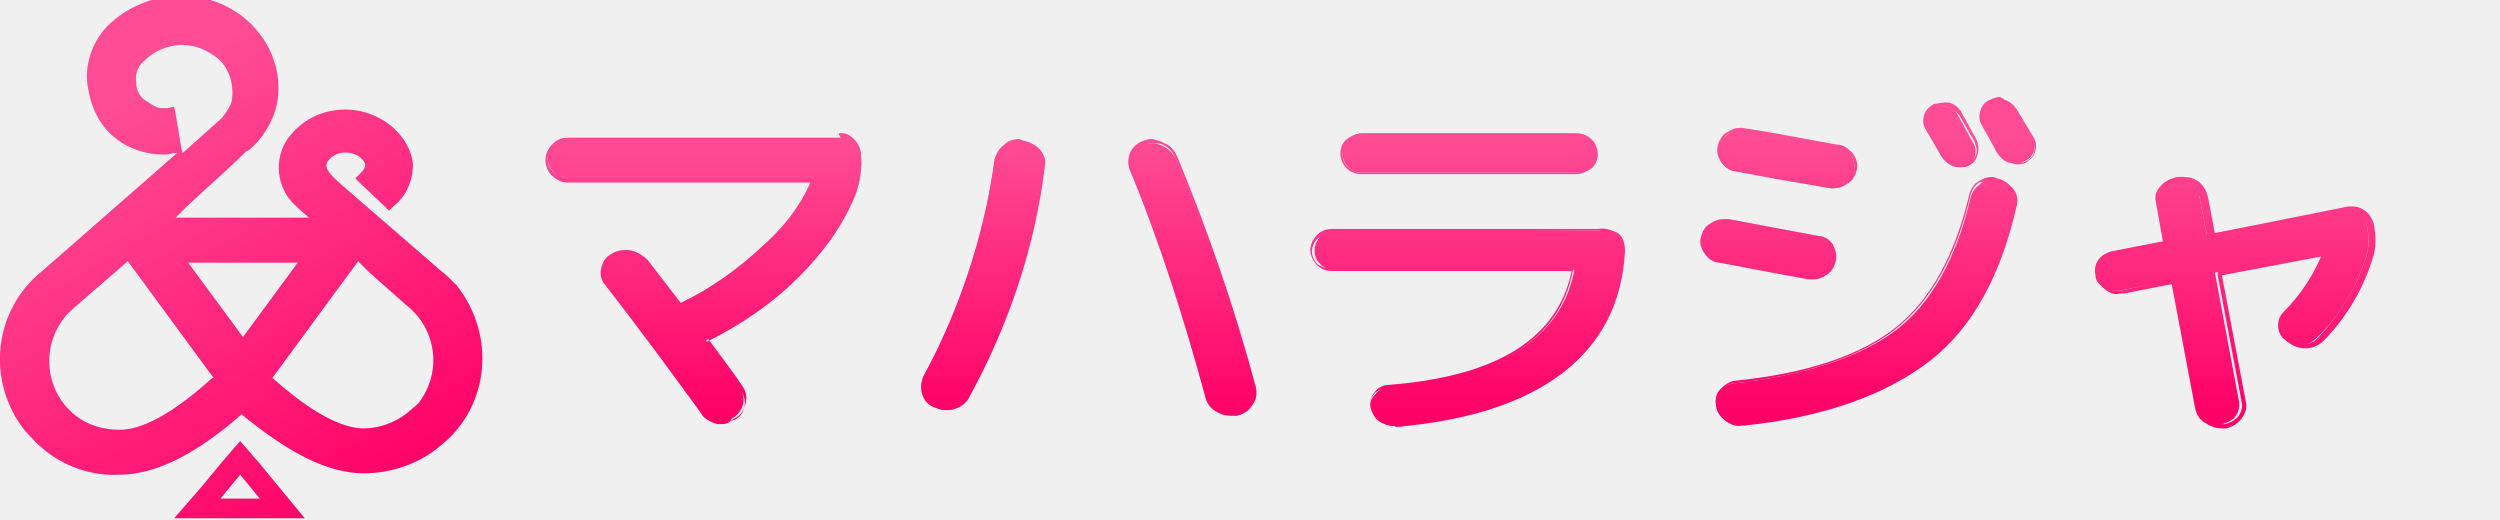
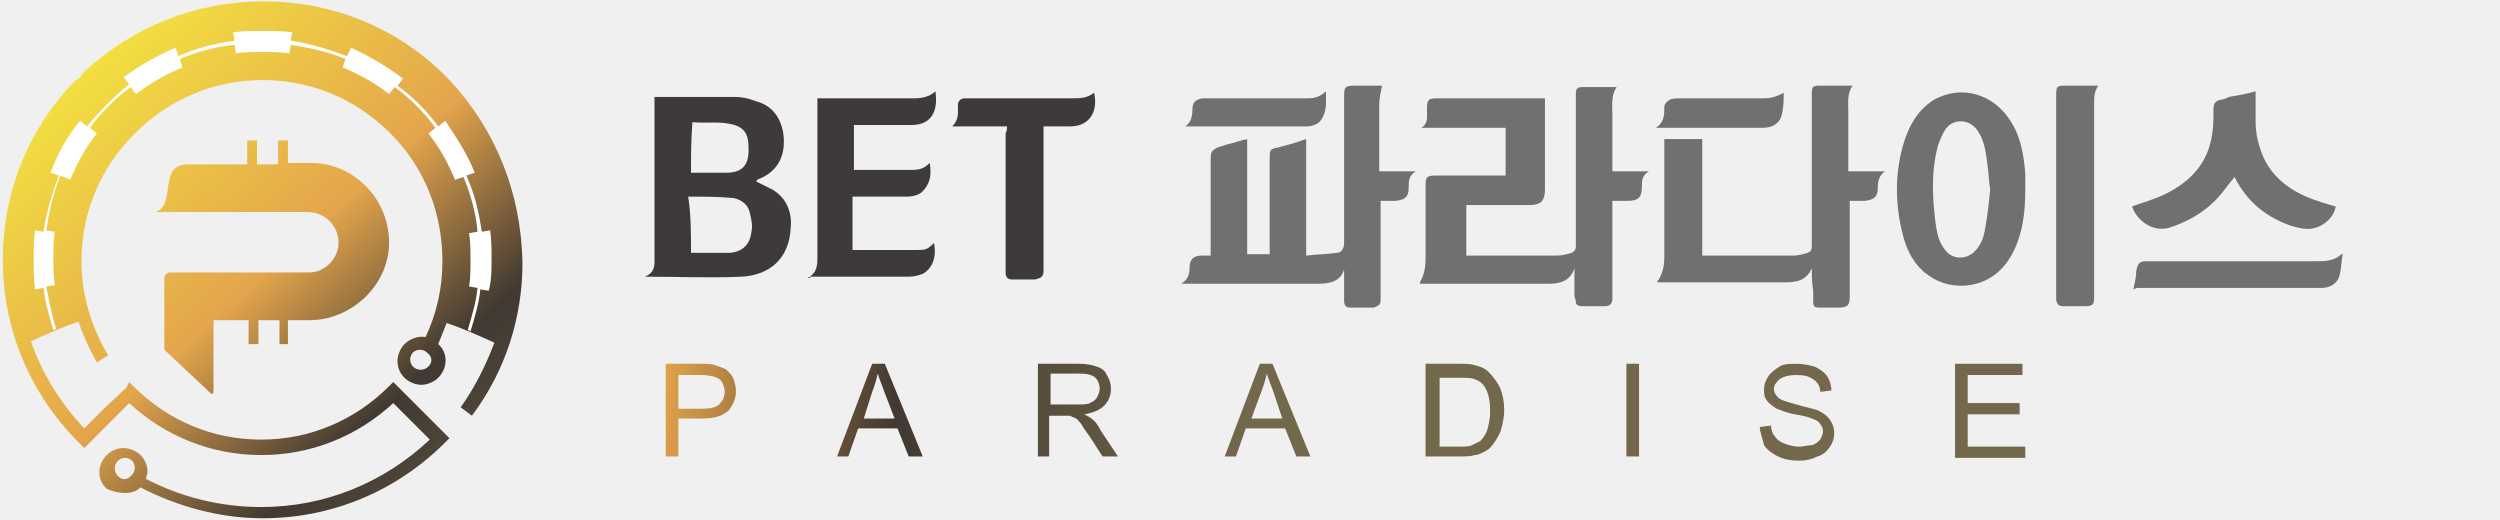
<svg xmlns="http://www.w3.org/2000/svg" version="1.1" id="圖層_1" x="0px" y="0px" viewBox="0 0 178 37" style="enable-background:new 0 0 178 37;" xml:space="preserve">
  <style type="text/css">
	.st0{fill:url(#SVGID_1_);}
- 	.st1{fill:url(#SVGID_2_);}
- 	.st2{fill:url(#SVGID_3_);}
- 	.st3{fill:url(#SVGID_4_);}
- 	.st4{fill:url(#SVGID_5_);}
- 	.st5{fill:url(#SVGID_6_);}
- 	.st6{fill:url(#SVGID_7_);}
- 	.st7{fill:url(#SVGID_8_);}
- 	.st8{fill:url(#SVGID_9_);}
- 	.st9{fill:url(#SVGID_10_);}
- 	.st10{fill:url(#SVGID_11_);}
- 	.st11{fill:url(#SVGID_12_);}
+ 	.st1{fill:url(#SVGID_00000134216684813147402460000007386876224306884797_);}
+ 	.st2{fill:#FFFFFF;}
+ 	.st3{fill:#717071;}
+ 	.st4{fill:#3E3A39;}
+ 	.st5{fill:url(#SVGID_00000047023268148155764100000008459635685145898164_);}
+ 	.st6{fill:url(#SVGID_00000172437574727476099360000000537760447810101909_);}
+ 	.st7{fill:url(#SVGID_00000154392803117429583470000011970891074762473641_);}
+ 	.st8{fill:url(#SVGID_00000181069399163740478250000018096484809241829772_);}
+ 	.st9{fill:url(#SVGID_00000017495565032458357140000013553069630254127037_);}
+ 	.st10{fill:url(#SVGID_00000174576481506591145290000016688766825746180244_);}
+ 	.st11{fill:url(#SVGID_00000168838192965087775710000003340737122245047996_);}
+ 	.st12{fill:url(#SVGID_00000124146597536441194070000002233148278752398729_);}
</style>
-   <g id="圖層_2_1_">
-     <linearGradient id="SVGID_1_" gradientUnits="userSpaceOnUse" x1="50.156" y1="9.897" x2="50.156" y2="29.67">
-       <stop offset="0" style="stop-color:#FF4C94" />
-       <stop offset="1" style="stop-color:#FF0066" />
+   <g>
+     <linearGradient id="SVGID_1_" gradientUnits="userSpaceOnUse" x1="-2.006" y1="-3.811" x2="40.47" y2="42.855">
+       <stop offset="0" style="stop-color:#D4B863" />
+       <stop offset="0.157" style="stop-color:#F4E540" />
+       <stop offset="0.495" style="stop-color:#E4A54C" />
+       <stop offset="0.699" style="stop-color:#413932" />
+       <stop offset="1" style="stop-color:#73684B" />
    </linearGradient>
-     <path class="st0" d="M51.4,30.2c-0.1,0-0.2,0-0.3,0c-0.4-0.1-0.8-0.3-1-0.7c-2.4-3.3-4.7-6.4-6.8-9.1C43,20,42.9,19.6,43,19.2   c0.1-0.4,0.3-0.8,0.7-1c0.3-0.2,0.6-0.3,1-0.3H45c0.4,0.1,0.8,0.3,1.1,0.6l2.4,3.1c0,0,0.1,0,0.1,0c0,0,0,0,0.1,0   c2.1-1,4.1-2.4,5.8-4c1.5-1.4,2.7-3.1,3.5-5H40.4c-0.4,0-0.8-0.1-1-0.4c-0.3-0.3-0.4-0.6-0.4-1c0-0.4,0.2-0.7,0.4-1   c0.3-0.3,0.7-0.4,1-0.4h19.5c0.4,0,0.7,0.2,1,0.4c0.3,0.3,0.4,0.6,0.4,1c0.1,0.9-0.1,1.8-0.4,2.6c-0.9,2.2-2.3,4.1-4,5.8   c-1.9,1.9-4.2,3.4-6.6,4.6v0.1c1.2,1.7,2,2.8,2.4,3.3c0.2,0.4,0.3,0.8,0.2,1.2c-0.1,0.4-0.4,0.8-0.8,1C52,30.1,51.7,30.2,51.4,30.2   z" />
-     <linearGradient id="SVGID_2_" gradientUnits="userSpaceOnUse" x1="50.152" y1="9.897" x2="50.152" y2="29.67">
-       <stop offset="0" style="stop-color:#FF4C94" />
-       <stop offset="1" style="stop-color:#FF0066" />
+     <path class="st0" d="M32.1,5.8L32.1,5.8l-0.3-0.3c0,0,0,0,0,0l-0.3-0.3l0,0c-3.4-3.3-7.9-5.1-12.7-5.1C13.9,0.1,9.5,1.9,6,5.1l0,0   L5.7,5.5L5.3,5.8l0,0c-3.3,3.4-5.1,7.9-5.1,12.7c0,4.9,1.9,9.5,5.4,13L6,31.9l0.3-0.3l0,0l2.9-2.9c2.6,2.4,5.9,3.7,9.4,3.7   c3.5,0,6.8-1.3,9.4-3.7l2.6,2.6c-3.3,3.1-7.5,4.8-12,4.8c-2.9,0-5.7-0.7-8.2-2c0-0.2,0.1-0.3,0.1-0.5c0-0.5-0.2-0.9-0.5-1.2   c-0.3-0.3-0.8-0.5-1.2-0.5c-0.5,0-0.9,0.2-1.2,0.5c0,0,0,0,0,0c-0.7,0.7-0.7,1.8,0,2.4C8,35,8.5,35.1,8.9,35.1   c0.4,0,0.8-0.1,1.1-0.4c2.7,1.4,5.7,2.2,8.7,2.2c4.9,0,9.5-1.9,13-5.4l0.3-0.3l-4-4l-0.3,0.3c-2.4,2.4-5.6,3.8-9.1,3.8   c-3.4,0-6.6-1.3-9.1-3.8l-0.3-0.3L9,27.6l0,0L7.5,29L6,30.5c-1.7-1.8-3-3.9-3.8-6.2c1.1-0.5,2.2-1,3.4-1.4c0.3,1,0.8,2,1.3,2.9   l0.8-0.5c-1.2-2-1.9-4.3-1.9-6.7c0-3.4,1.3-6.6,3.8-9.1c2.4-2.4,5.6-3.8,9.1-3.8c3.4,0,6.6,1.3,9.1,3.8l0,0   c2.4,2.4,3.7,5.6,3.7,9.1c0,1.9-0.4,3.7-1.2,5.4c-0.5-0.1-1.1,0.1-1.5,0.5c0,0,0,0,0,0c-0.3,0.3-0.5,0.8-0.5,1.2   c0,0.5,0.2,0.9,0.5,1.2c0.3,0.3,0.8,0.5,1.2,0.5c0.4,0,0.9-0.2,1.2-0.5c0.7-0.7,0.7-1.8,0-2.4c0,0,0,0,0,0c0.2-0.5,0.4-1,0.6-1.5   c1.2,0.4,2.3,0.9,3.4,1.4c-0.6,1.6-1.4,3.2-2.4,4.6l0.8,0.6c2.4-3.2,3.6-7,3.6-10.9C37.1,13.7,35.3,9.3,32.1,5.8z M8.4,33.9   c-0.3-0.3-0.3-0.8,0-1.1v0c0.1-0.1,0.3-0.2,0.5-0.2c0.2,0,0.4,0.1,0.5,0.2c0.1,0.1,0.2,0.3,0.2,0.5c0,0.2-0.1,0.4-0.2,0.5   C9.1,34.2,8.7,34.2,8.4,33.9z M30.5,26.1c-0.3,0.3-0.8,0.3-1.1,0c-0.1-0.1-0.2-0.3-0.2-0.5c0-0.2,0.1-0.4,0.2-0.5h0   c0.1-0.1,0.3-0.2,0.5-0.2c0.2,0,0.4,0.1,0.5,0.2C30.8,25.4,30.8,25.8,30.5,26.1z" />
+     <linearGradient id="SVGID_00000091015845491421067970000015104490444456204182_" gradientUnits="userSpaceOnUse" x1="-1.937" y1="-3.874" x2="40.539" y2="42.792">
+       <stop offset="0" style="stop-color:#D4B863" />
+       <stop offset="0.157" style="stop-color:#F4E540" />
+       <stop offset="0.495" style="stop-color:#E4A54C" />
+       <stop offset="0.699" style="stop-color:#413932" />
+       <stop offset="1" style="stop-color:#73684B" />
    </linearGradient>
-     <path class="st1" d="M59.9,10.1c0.4,0,0.7,0.1,1,0.4c0.3,0.2,0.4,0.6,0.4,0.9c0,0.8-0.1,1.7-0.4,2.5c-0.9,2.2-2.3,4.1-4,5.8   c-1.9,1.9-4.1,3.4-6.5,4.6c-0.1,0-0.1,0.1-0.1,0.2c0,0,0,0.1,0.1,0.1c1.2,1.7,2,2.8,2.4,3.3c0.2,0.3,0.3,0.7,0.2,1.1   c-0.1,0.4-0.3,0.7-0.7,0.9C52,30,51.7,30,51.4,30h-0.3c-0.4-0.1-0.8-0.3-1-0.6c-2.4-3.3-4.6-6.4-6.8-9.2c-0.2-0.3-0.3-0.6-0.2-1   c0.1-0.4,0.3-0.7,0.6-0.9c0.3-0.2,0.6-0.3,0.9-0.3c0.1,0,0.2,0,0.3,0c0.4,0.1,0.8,0.3,1,0.6l2.4,3.1c0,0.1,0.1,0.1,0.2,0.1   c0.1,0,0.1,0,0.2,0c2.1-1,4.1-2.4,5.8-4c1.5-1.4,2.8-3.1,3.6-5c0-0.1,0-0.2-0.1-0.2H40.4c-0.4,0-0.7-0.1-1-0.4   c-0.3-0.2-0.4-0.6-0.4-0.9c0-0.3,0.2-0.7,0.4-0.9c0.3-0.3,0.6-0.4,1-0.4h19.5 M59.9,9.9H40.4c-0.4,0-0.8,0.2-1.1,0.4   c-0.6,0.6-0.6,1.5-0.1,2.1c0,0,0.1,0.1,0.1,0.1c0.3,0.3,0.7,0.5,1.1,0.5h17.3c-0.8,1.8-2,3.3-3.5,4.6c-1.7,1.6-3.7,3-5.8,4l0,0   l-2.4-3.1c-0.3-0.4-0.7-0.6-1.2-0.7h-0.3c-0.4,0-0.7,0.1-1,0.3c-0.4,0.2-0.6,0.6-0.7,1c-0.1,0.4,0,0.9,0.3,1.2   c2.1,2.7,4.4,5.8,6.8,9.1c0.2,0.4,0.6,0.6,1,0.7c0.1,0,0.2,0,0.4,0c0.4,0,0.7-0.1,1-0.3c0.4-0.2,0.7-0.6,0.8-1.1   c0.1-0.5,0-0.9-0.3-1.3c-0.4-0.6-1.2-1.7-2.4-3.3c2.4-1.2,4.6-2.7,6.5-4.6c1.7-1.7,3.1-3.7,4-5.9c0.3-0.8,0.5-1.7,0.4-2.6   c0-0.4-0.2-0.8-0.5-1.1c-0.3-0.3-0.7-0.5-1.1-0.4L59.9,9.9z" />
-     <linearGradient id="SVGID_3_" gradientUnits="userSpaceOnUse" x1="77.519" y1="9.897" x2="77.519" y2="29.67">
-       <stop offset="0" style="stop-color:#FF4C94" />
-       <stop offset="1" style="stop-color:#FF0066" />
+     <path style="fill:url(#SVGID_00000091015845491421067970000015104490444456204182_);" d="M20.5,24.5v-1.7H22c3.1,0,5.8-2.6,5.7-5.7   c-0.1-3-2.5-5.5-5.6-5.5h-1.6V10h-0.7v1.7h-1.5V10h-0.7v1.7c0,0-3.4,0-4.2,0c-2.2,0-0.8,2.8-2.3,3.4l10.8,0c1.2,0,2.1,0.9,2.2,2   c0.1,1.2-0.9,2.3-2.1,2.3h-9.9c-0.2,0-0.4,0.2-0.4,0.4v5.1L15,28c0.1,0.1,0.2,0,0.2-0.1v-5.1h2.5v1.7h0.7v-1.7h1.5v1.7H20.5z" />
+   </g>
+   <path class="st2" d="M35,18.5c0-0.7,0-1.4-0.1-2.1l-0.6,0.1c-0.2-1.4-0.5-2.7-1.1-4l0.6-0.2c-0.5-1.3-1.3-2.5-2.1-3.7L31.2,9  c-0.8-1.1-1.8-2.1-2.9-2.9l0.4-0.5C27.5,4.7,26.3,4,25,3.4L24.7,4c-1.3-0.5-2.6-0.9-4-1.1l0.1-0.6c-0.7-0.1-1.4-0.1-2.1-0.1  c-0.7,0-1.4,0-2.1,0.1l0.1,0.6c-1.4,0.2-2.7,0.5-4,1.1l-0.2-0.6C11.1,4,9.9,4.7,8.8,5.5L9.2,6C8.1,6.9,7.1,7.9,6.2,9L5.7,8.6  c-0.9,1.1-1.6,2.3-2.1,3.7l0.6,0.2c-0.5,1.3-0.9,2.6-1.1,4l-0.6-0.1c-0.1,0.7-0.1,1.4-0.1,2.1c0,0.7,0,1.4,0.1,2.1l0.6-0.1  c0.1,1,0.4,2,0.7,3c0.1,0,0.1-0.1,0.2-0.1c-0.3-0.9-0.5-1.9-0.7-3l0.6-0.1c-0.1-0.6-0.1-1.3-0.1-1.9s0-1.3,0.1-1.9l-0.6-0.1  c0.2-1.4,0.5-2.7,1-3.9L5,12.8c0.5-1.2,1.1-2.3,1.9-3.3L6.4,9.1C7.2,8,8.2,7,9.3,6.2l0.4,0.5c1-0.8,2.1-1.4,3.3-1.9l-0.2-0.6  c1.2-0.5,2.6-0.9,3.9-1l0.1,0.6c0.6-0.1,1.3-0.1,1.9-0.1c0.7,0,1.3,0,1.9,0.1l0.1-0.6c1.4,0.2,2.7,0.5,3.9,1l-0.2,0.6  c1.2,0.5,2.3,1.1,3.3,1.9l0.4-0.5C29.2,7,30.2,8,31,9.1l-0.5,0.4c0.8,1,1.4,2.1,1.9,3.3l0.6-0.2c0.5,1.2,0.9,2.6,1,3.9l-0.6,0.1  c0.1,0.6,0.1,1.3,0.1,1.9s0,1.3-0.1,1.9l0.6,0.1c-0.1,1-0.4,2-0.7,3c0.1,0,0.2,0.1,0.2,0.1c0.3-1,0.6-2,0.7-3l0.6,0.1  C35,19.9,35,19.2,35,18.5z" />
+   <g>
+     <path class="st3" d="M110,7c0,0.1,0,0.3,0,0.4c0,2,0,4.1,0,6.1c0,0.8-0.3,1.1-1.1,1.1c-1.5,0-3,0-4.5,0c0,1.2,0,2.4,0,3.6   c0.1,0,0.2,0,0.3,0c2,0,4.1,0,6.1,0c0.4,0,0.8-0.1,1.1-0.2c0.2-0.1,0.3-0.2,0.3-0.5c0-3.5,0-7,0-10.5c0-0.1,0-0.3,0-0.4   c0-0.3,0.2-0.4,0.4-0.4c0.8,0,1.6,0,2.5,0c-0.4,0.6-0.3,1.3-0.3,1.9c0,1.2,0,2.5,0,3.7c0,0.1,0,0.2,0,0.4c0.9,0,1.7,0,2.6,0   c-0.5,0.3-0.5,0.7-0.5,1.1c0,0.7-0.2,1-1,1c-0.3,0-0.7,0-1.1,0c0,0.2,0,0.3,0,0.4c0,2,0,4.1,0,6.1c0,0.2,0,0.3,0,0.5   c0,0.3-0.2,0.5-0.5,0.5c-0.6,0-1.1,0-1.7,0c-0.2,0-0.4-0.1-0.4-0.3c0-0.2-0.1-0.3-0.1-0.5c0-0.6,0-1.3,0-1.9   c-0.3,0.9-1,1.1-1.8,1.1c-2.9,0-5.9,0-8.8,0c-0.1,0-0.3,0-0.4,0c0-0.1,0-0.1,0-0.1c0.3-0.5,0.4-1.1,0.4-1.7c0-1.7,0-3.4,0-5.2   c0-0.6,0.1-0.7,0.7-0.7c1.6,0,3.3,0,5,0c0-1.1,0-2.2,0-3.4c-2,0-4,0-6,0c0.5-0.3,0.4-0.8,0.4-1.3c0-0.7,0.1-0.8,0.7-0.8   C105,7,107.5,7,110,7z" />
+     <path class="st3" d="M98.4,6.1c-0.1,0.5-0.2,0.9-0.2,1.4c0,1.4,0,2.8,0,4.3c0,0.1,0,0.2,0,0.4c0.8,0,1.7,0,2.6,0   c-0.5,0.3-0.5,0.7-0.5,1.1c0,0.7-0.2,0.9-0.9,1c-0.4,0-0.7,0-1.1,0c0,0.2,0,0.3,0,0.4c0,2.1,0,4.1,0,6.2c0,0.2,0,0.3,0,0.5   c0,0.3-0.2,0.4-0.5,0.5c-0.6,0-1.2,0-1.7,0c-0.3,0-0.4-0.2-0.4-0.5c0-0.4,0-0.7,0-1.1c0-0.3,0-0.7,0-1.1c-0.3,0.9-1.1,1-1.9,1   c-3.1,0-6.2,0-9.2,0c-0.1,0-0.2,0-0.5,0c0.5-0.3,0.6-0.7,0.6-1.2c0-0.5,0.3-0.8,0.8-0.8c0.2,0,0.4,0,0.7,0c0-0.2,0-0.3,0-0.4   c0-2.2,0-4.3,0-6.5c0-0.5,0.1-0.6,0.5-0.8c0.2-0.1,0.4-0.1,0.6-0.2c0.5-0.1,1-0.3,1.5-0.4c0,2.7,0,5.4,0,8.2c0.5,0,1,0,1.6,0   c0-0.1,0-0.3,0-0.4c0-2.1,0-4.3,0-6.4c0-0.6,0-0.7,0.6-0.8c0.4-0.1,0.7-0.2,1.1-0.3c0.3-0.1,0.6-0.2,0.9-0.3c0,2.7,0,5.5,0,8.3   c0.8-0.1,1.5-0.1,2.2-0.2c0.3,0,0.5-0.3,0.5-0.7c0-3.5,0-7,0-10.5c0-0.6,0.1-0.7,0.7-0.7C97,6.1,97.7,6.1,98.4,6.1z" />
+     <path class="st3" d="M129,19.1c-0.4,0.9-1.1,1-1.9,1c-2.9,0-5.8,0-8.7,0c-0.1,0-0.3,0-0.4,0c0-0.1,0.1-0.2,0.1-0.2   c0.3-0.5,0.4-1,0.4-1.6c0-2.7,0-5.3,0-8c0-0.1,0-0.3,0-0.4c0.9,0,1.8,0,2.7,0c0,2.8,0,5.5,0,8.3c0.1,0,0.2,0,0.3,0   c2.1,0,4.1,0,6.2,0c0.3,0,0.7-0.1,1-0.2c0.3-0.1,0.3-0.3,0.3-0.6c0-3.5,0-7,0-10.4c0-0.1,0-0.3,0-0.4c0-0.4,0.1-0.5,0.5-0.5   c0.8,0,1.6,0,2.4,0c-0.4,0.6-0.3,1.2-0.3,1.8c0,1.4,0,2.8,0,4.3c0.8,0,1.6,0,2.6,0c-0.4,0.3-0.5,0.7-0.5,1.1c0,0.7-0.2,0.9-0.9,1   c-0.4,0-0.7,0-1.1,0c0,0.2,0,0.3,0,0.4c0,2,0,4,0,6.1c0,0.1,0,0.2,0,0.3c0,0.6-0.1,0.8-0.8,0.8c-0.5,0-0.9,0-1.4,0   c-0.3,0-0.4-0.1-0.4-0.4c0-0.3,0-0.5,0-0.8C129,20.1,129,19.6,129,19.1z" />
+     <path class="st4" d="M53.8,12.9c0.4,0.2,0.8,0.4,1.2,0.6c1,0.6,1.4,1.6,1.3,2.7c-0.1,2.3-1.6,3.4-3.5,3.5c-2.3,0.1-4.6,0-6.9,0   c0.8-0.3,0.7-0.9,0.7-1.5c0-3.6,0-7.2,0-10.8c0-0.1,0-0.3,0-0.5c0.1,0,0.2,0,0.3,0c1.8,0,3.6,0,5.4,0c0.5,0,1,0.1,1.5,0.3   c1.6,0.4,2.1,1.9,2,3.2c-0.1,1.2-0.8,2-1.9,2.4C53.9,12.9,53.9,12.9,53.8,12.9C53.8,12.9,53.8,12.9,53.8,12.9z M49.2,18   c0.1,0,0.3,0,0.4,0c0.8,0,1.6,0,2.4,0c0.9-0.1,1.4-0.6,1.5-1.5c0.1-0.4,0-0.9-0.1-1.3c-0.1-0.6-0.6-1-1.2-1.1   c-1-0.1-2.1-0.1-3.2-0.1C49.2,15.3,49.2,16.6,49.2,18z M49.2,12.3c0.1,0,0.1,0,0.2,0c0.8,0,1.5,0,2.3,0c1.1,0,1.6-0.5,1.6-1.6   c0-0.9-0.1-1.5-1-1.8c-1-0.3-2-0.1-3-0.2C49.2,10,49.2,11.1,49.2,12.3z" />
+     <path class="st3" d="M144.2,13.5c0,1.7-0.2,3.3-1,4.7c-1.4,2.5-4.3,2.6-5.9,1.4c-1-0.7-1.5-1.7-1.8-2.8c-0.6-2.3-0.6-4.6,0.1-6.8   c0.4-1.2,1-2.2,2.1-2.9c2-1.1,4.3-0.4,5.5,1.6c0.7,1.1,0.9,2.4,1,3.7C144.2,12.7,144.2,13.1,144.2,13.5z M141.7,13.5   C141.7,13.5,141.7,13.5,141.7,13.5c-0.1-0.6-0.1-1.2-0.2-1.8c-0.1-0.8-0.2-1.7-0.7-2.4c-0.6-0.9-1.9-0.9-2.4,0.1   c-0.2,0.4-0.4,0.8-0.5,1.3c-0.4,1.7-0.3,3.4-0.1,5.1c0.1,0.7,0.2,1.4,0.7,2c0.5,0.7,1.5,0.7,2.1,0.1c0.4-0.4,0.6-0.9,0.7-1.4   C141.5,15.5,141.6,14.5,141.7,13.5z" />
+     <path class="st4" d="M57.5,19.8c0.7-0.4,0.7-0.9,0.7-1.6c0-3.6,0-7.2,0-10.8c0-0.1,0-0.3,0-0.4c0.2,0,0.3,0,0.4,0   c2.2,0,4.3,0,6.5,0c0.5,0,1.1-0.1,1.5-0.5c0.2,1.3-0.2,2.4-1.7,2.4c-1.2,0-2.5,0-3.7,0c-0.1,0-0.3,0-0.4,0c0,1.1,0,2.1,0,3.2   c0.1,0,0.2,0,0.3,0c1.2,0,2.5,0,3.7,0c0.7,0,1-0.1,1.4-0.5c0.1,0.7,0.1,1.3-0.4,1.9c-0.3,0.4-0.8,0.5-1.3,0.5c-1.1,0-2.3,0-3.4,0   c-0.1,0-0.3,0-0.4,0c0,1.3,0,2.5,0,3.8c0.2,0,0.4,0,0.5,0c1.3,0,2.6,0,3.9,0c0.8,0,0.9,0,1.4-0.5c0.2,1-0.1,1.8-0.8,2.2   c-0.3,0.1-0.6,0.2-1,0.2c-2.4,0-4.8,0-7.1,0C57.8,19.8,57.7,19.8,57.5,19.8z" />
+     <path class="st3" d="M160.6,6.5c0,0.7,0,1.5,0,2.2c0,0.6,0.1,1.2,0.3,1.8c0.5,1.7,1.7,2.8,3.3,3.5c0.7,0.3,1.4,0.5,2.1,0.7   c-0.1,0.8-1,1.6-2,1.6c-0.4,0-0.7-0.1-1.1-0.2c-1.8-0.6-3.2-1.7-4.1-3.5c0,0,0-0.1,0,0c-0.5,0.6-0.9,1.2-1.4,1.7   c-0.9,0.9-2,1.5-3.2,1.9c-1.3,0.4-2.4-0.6-2.7-1.5c0.8-0.3,1.6-0.5,2.4-0.9c1.8-0.9,3-2.2,3.3-4.2c0.1-0.6,0.1-1.2,0.1-1.8   c0-0.4,0.1-0.6,0.5-0.7c0.2,0,0.4-0.1,0.6-0.2C159.3,6.8,159.9,6.7,160.6,6.5z" />
+     <path class="st4" d="M71.7,9c-1.3,0-2.5,0-3.9,0c0.5-0.5,0.4-1,0.4-1.5c0-0.3,0.2-0.5,0.5-0.5c0.2,0,0.4,0,0.6,0c2.3,0,4.7,0,7,0   c0.6,0,1.1,0,1.6-0.4c0.3,1.3-0.3,2.4-1.7,2.4c-0.6,0-1.2,0-1.9,0c0,0.2,0,0.3,0,0.4c0,3.2,0,6.3,0,9.5c0,0.1,0,0.3,0,0.4   c0,0.4-0.2,0.5-0.6,0.6c-0.5,0-1,0-1.6,0c-0.3,0-0.5-0.1-0.5-0.5c0-0.2,0-0.3,0-0.5c0-3.1,0-6.3,0-9.4C71.7,9.3,71.7,9.1,71.7,9z" />
+     <path class="st3" d="M149.4,6.1c-0.3,0.4-0.3,0.9-0.3,1.3c0,4.5,0,8.9,0,13.4c0,0.2,0,0.3,0,0.5c0,0.4-0.2,0.5-0.6,0.5   c-0.5,0-1.1,0-1.6,0c-0.3,0-0.4-0.1-0.5-0.4c0-0.2,0-0.4,0-0.6c0-4.6,0-9.3,0-13.9c0-0.8,0-0.8,0.8-0.8   C148,6.1,148.7,6.1,149.4,6.1z" />
+     <path class="st3" d="M151.9,20.6c0.1-0.5,0.2-0.9,0.2-1.3c0.1-0.5,0.2-0.7,0.7-0.7c0.2,0,0.4,0,0.6,0c3.8,0,7.7,0,11.5,0   c0.6,0,1.3,0,1.8-0.5c0,0,0.1,0,0.1,0c-0.1,0.5-0.1,1-0.2,1.4c-0.1,0.6-0.6,1-1.3,1c-0.2,0-0.3,0-0.5,0c-4.2,0-8.5,0-12.7,0   C152,20.6,151.9,20.6,151.9,20.6z" />
+     <path class="st3" d="M84.4,9c0.4-0.3,0.5-0.7,0.5-1.2c0-0.5,0.2-0.7,0.7-0.8c0.2,0,0.3,0,0.5,0c2.3,0,4.7,0,7,0   c0.5,0,0.9-0.1,1.3-0.5c0,0.6,0.1,1.2-0.2,1.8C94,8.8,93.5,9,93,9c-2.4,0-4.7,0-7.1,0C85.4,9,84.9,9,84.4,9z" />
+     <path class="st3" d="M127,6.6c0,0.5,0,0.9-0.1,1.4c-0.1,0.7-0.6,1.1-1.4,1.1c-1,0-2,0-3,0c-1.5,0-3.1,0-4.6,0   c0.6-0.4,0.6-0.9,0.6-1.5c0-0.2,0.2-0.4,0.4-0.5c0.2-0.1,0.5-0.1,0.8-0.1c2,0,3.9,0,5.9,0C126,7,126.5,6.9,127,6.6z" />
+   </g>
+   <g>
+     <linearGradient id="SVGID_00000050630744024760249940000002949995860895798936_" gradientUnits="userSpaceOnUse" x1="5.439" y1="24.536" x2="88.487" y2="33.488">
+       <stop offset="0" style="stop-color:#D4B863" />
+       <stop offset="0.157" style="stop-color:#F4E540" />
+       <stop offset="0.495" style="stop-color:#E4A54C" />
+       <stop offset="0.699" style="stop-color:#413932" />
+       <stop offset="1" style="stop-color:#73684B" />
    </linearGradient>
-     <path class="st2" d="M87.6,29.5c-0.3,0-0.6-0.1-0.9-0.2c-0.4-0.2-0.7-0.6-0.8-1c-1.4-5.5-3.2-10.9-5.4-16.2   c-0.1-0.4-0.1-0.8,0.1-1.1c0.2-0.4,0.5-0.6,0.9-0.7c0.2-0.1,0.4-0.1,0.6-0.1c0.2,0,0.5,0.1,0.7,0.2c0.4,0.2,0.7,0.5,0.9,0.9   c2.3,5.3,4.1,10.8,5.6,16.4c0.1,0.4,0.1,0.8-0.2,1.2c-0.2,0.4-0.6,0.6-1.1,0.7C87.9,29.5,87.8,29.5,87.6,29.5z M67.3,29.2   c-0.3,0-0.5-0.1-0.8-0.2c-0.8-0.3-1.1-1.3-0.8-2c0,0,0-0.1,0-0.1c2.6-4.8,4.3-10,5.1-15.3c0.1-0.4,0.3-0.8,0.6-1.1   c0.3-0.2,0.7-0.4,1.1-0.4h0.2c0.4,0,0.8,0.2,1.1,0.5c0.3,0.3,0.4,0.7,0.4,1.1c-0.7,5.8-2.5,11.4-5.3,16.5c-0.2,0.4-0.6,0.7-1,0.8   C67.7,29.1,67.5,29.2,67.3,29.2z" />
-     <linearGradient id="SVGID_4_" gradientUnits="userSpaceOnUse" x1="77.515" y1="9.897" x2="77.515" y2="29.67">
-       <stop offset="0" style="stop-color:#FF4C94" />
-       <stop offset="1" style="stop-color:#FF0066" />
+     <path style="fill:url(#SVGID_00000050630744024760249940000002949995860895798936_);" d="M47.4,32.5v-6.6h2.5c0.4,0,0.8,0,1,0.1   c0.3,0.1,0.6,0.2,0.8,0.3c0.2,0.2,0.4,0.4,0.5,0.6c0.1,0.3,0.2,0.6,0.2,0.9c0,0.6-0.2,1-0.5,1.4c-0.4,0.4-1,0.6-1.9,0.6h-1.7v2.7   H47.4z M48.3,29.1H50c0.6,0,1-0.1,1.2-0.3c0.2-0.2,0.4-0.5,0.4-0.9c0-0.3-0.1-0.5-0.2-0.7s-0.3-0.3-0.6-0.4c-0.1,0-0.4-0.1-0.8-0.1   h-1.7V29.1z" />
+     <linearGradient id="SVGID_00000050630311259725612470000012004120089449818526_" gradientUnits="userSpaceOnUse" x1="5.582" y1="23.212" x2="88.629" y2="32.165">
+       <stop offset="0" style="stop-color:#D4B863" />
+       <stop offset="0.157" style="stop-color:#F4E540" />
+       <stop offset="0.495" style="stop-color:#E4A54C" />
+       <stop offset="0.699" style="stop-color:#413932" />
+       <stop offset="1" style="stop-color:#73684B" />
    </linearGradient>
-     <path class="st3" d="M82.1,10.2c0.2,0,0.5,0,0.7,0.1c0.4,0.2,0.6,0.4,0.8,0.8c2.3,5.3,4.1,10.8,5.6,16.4c0.1,0.4,0,0.8-0.2,1.1   c-0.2,0.3-0.6,0.6-1,0.7l0,0c-0.1,0-0.2,0-0.4,0c-0.3,0-0.6-0.1-0.8-0.2c-0.4-0.2-0.6-0.5-0.7-0.9c-1.4-5.5-3.2-10.9-5.4-16.2   c-0.1-0.3-0.1-0.7,0.1-1c0.2-0.3,0.5-0.6,0.8-0.7C81.8,10.2,82,10.2,82.1,10.2 M72.6,10.2h0.2c0.4,0,0.7,0.2,1,0.5   c0.3,0.3,0.4,0.6,0.3,1c-0.7,5.8-2.5,11.4-5.3,16.4c-0.2,0.4-0.5,0.6-0.9,0.8c-0.2,0.1-0.3,0.1-0.5,0.1c-0.2,0-0.5-0.1-0.7-0.2   c-0.4-0.2-0.6-0.5-0.8-0.8c-0.1-0.4-0.1-0.8,0.1-1.1c2.6-4.7,4.4-9.9,5.1-15.3c0-0.4,0.3-0.8,0.6-1C71.9,10.4,72.2,10.2,72.6,10.2    M82.1,9.9c-0.2,0-0.4,0-0.6,0.1c-0.4,0.1-0.8,0.4-1,0.8c-0.2,0.4-0.2,0.8-0.1,1.2c2.2,5.3,3.9,10.7,5.4,16.2   c0.1,0.5,0.4,0.9,0.8,1.1c0.3,0.2,0.6,0.3,1,0.3c0.1,0,0.3,0,0.4,0l0,0c0.5-0.1,0.9-0.4,1.2-0.8c0.3-0.4,0.3-0.9,0.2-1.3   c-1.5-5.6-3.4-11.1-5.6-16.4c-0.2-0.4-0.5-0.8-0.9-0.9C82.6,10,82.3,10,82.1,9.9L82.1,9.9z M72.6,9.9L72.6,9.9   c-0.4,0-0.8,0.1-1.1,0.4c-0.4,0.3-0.6,0.7-0.7,1.1c-0.7,5.4-2.4,10.6-5,15.3c-0.2,0.4-0.3,0.9-0.1,1.3c0.1,0.4,0.5,0.8,0.9,1   c0.3,0.1,0.5,0.2,0.8,0.2c0.2,0,0.4,0,0.6-0.1c0.4-0.1,0.8-0.4,1-0.8c2.8-5.1,4.7-10.7,5.4-16.5c0.1-0.4-0.1-0.9-0.4-1.2   c-0.3-0.3-0.7-0.5-1.2-0.6L72.6,9.9z" />
-     <linearGradient id="SVGID_5_" gradientUnits="userSpaceOnUse" x1="104.526" y1="9.897" x2="104.526" y2="29.67">
-       <stop offset="0" style="stop-color:#FF4C94" />
-       <stop offset="1" style="stop-color:#FF0066" />
+     <path style="fill:url(#SVGID_00000050630311259725612470000012004120089449818526_);" d="M59.6,32.5l2.5-6.6H63l2.7,6.6h-1l-0.8-2   h-2.8l-0.7,2H59.6z M61.5,29.8h2.2L63,28c-0.2-0.6-0.4-1-0.5-1.4c-0.1,0.4-0.2,0.8-0.4,1.3L61.5,29.8z" />
+     <linearGradient id="SVGID_00000041991697260781130120000014160188458851751558_" gradientUnits="userSpaceOnUse" x1="5.745" y1="21.695" x2="88.793" y2="30.647">
+       <stop offset="0" style="stop-color:#D4B863" />
+       <stop offset="0.157" style="stop-color:#F4E540" />
+       <stop offset="0.495" style="stop-color:#E4A54C" />
+       <stop offset="0.699" style="stop-color:#413932" />
+       <stop offset="1" style="stop-color:#73684B" />
    </linearGradient>
-     <path class="st4" d="M99.2,30.3c-0.4,0-0.7-0.1-1-0.3c-0.3-0.2-0.5-0.6-0.6-0.9c-0.1-0.4,0-0.7,0.3-1c0.2-0.3,0.6-0.5,1-0.5   c7.8-0.7,12.3-3.5,13.2-8.4c0,0-0.1,0-0.1,0H95c-0.4,0-0.7-0.1-1-0.4c-0.3-0.3-0.4-0.6-0.4-1c0-0.4,0.2-0.7,0.4-1   c0.3-0.3,0.6-0.4,1-0.4h18.8c0.5,0,0.9,0.2,1.2,0.5c0.3,0.3,0.5,0.7,0.5,1.2c-0.4,7.2-5.8,11.4-16.1,12.3L99.2,30.3z M97,12.3   c-0.4,0-0.7-0.1-1-0.4c-0.3-0.3-0.4-0.6-0.4-1c0-0.4,0.1-0.7,0.4-1c0.3-0.3,0.6-0.4,1-0.4h15.2c0.4,0,0.7,0.1,1,0.4   c0.3,0.3,0.4,0.6,0.4,1c0,0.4-0.2,0.7-0.4,1c-0.3,0.3-0.6,0.4-1,0.4H97z" />
-     <linearGradient id="SVGID_6_" gradientUnits="userSpaceOnUse" x1="104.477" y1="9.897" x2="104.477" y2="29.67">
-       <stop offset="0" style="stop-color:#FF4C94" />
-       <stop offset="1" style="stop-color:#FF0066" />
+     <path style="fill:url(#SVGID_00000041991697260781130120000014160188458851751558_);" d="M73.9,32.5v-6.6h2.9c0.6,0,1,0.1,1.3,0.2   c0.3,0.1,0.6,0.3,0.7,0.6c0.2,0.3,0.3,0.6,0.3,1c0,0.5-0.2,0.9-0.5,1.2c-0.3,0.3-0.8,0.5-1.4,0.6c0.2,0.1,0.4,0.2,0.5,0.3   c0.3,0.2,0.5,0.5,0.7,0.9l1.2,1.8h-1.1l-0.9-1.4c-0.3-0.4-0.5-0.7-0.6-0.9c-0.2-0.2-0.3-0.4-0.4-0.4c-0.1-0.1-0.3-0.1-0.4-0.2   c-0.1,0-0.3,0-0.5,0h-1v2.9H73.9z M74.8,28.8h1.9c0.4,0,0.7,0,0.9-0.1c0.2-0.1,0.4-0.2,0.5-0.4c0.1-0.2,0.2-0.4,0.2-0.6   c0-0.3-0.1-0.6-0.3-0.8c-0.2-0.2-0.6-0.3-1.1-0.3h-2.1V28.8z" />
+     <linearGradient id="SVGID_00000122693684103380236310000012317745336966104239_" gradientUnits="userSpaceOnUse" x1="5.899" y1="20.263" x2="88.947" y2="29.215">
+       <stop offset="0" style="stop-color:#D4B863" />
+       <stop offset="0.157" style="stop-color:#F4E540" />
+       <stop offset="0.495" style="stop-color:#E4A54C" />
+       <stop offset="0.699" style="stop-color:#413932" />
+       <stop offset="1" style="stop-color:#73684B" />
    </linearGradient>
-     <path class="st5" d="M112.2,9.7c0.4,0,0.7,0.1,0.9,0.4c0.2,0.2,0.4,0.5,0.4,0.9c0,0.3-0.1,0.7-0.4,0.9c-0.3,0.2-0.6,0.4-0.9,0.4H97   c-0.4,0-0.7-0.1-1-0.4c-0.3-0.2-0.4-0.6-0.4-0.9c0-0.3,0.1-0.6,0.4-0.9c0.3-0.3,0.6-0.4,1-0.4H112.2 M113.7,16.4   c0.4,0,0.8,0.2,1.1,0.5c0.3,0.3,0.5,0.7,0.4,1.1c-0.4,7.2-5.8,11.3-16,12.2h-0.1c-0.3,0-0.7-0.1-0.9-0.3c-0.3-0.2-0.5-0.5-0.6-0.9   c-0.1-0.3,0-0.7,0.2-0.9c0.2-0.3,0.5-0.4,0.9-0.4c7.9-0.7,12.4-3.5,13.3-8.5c0,0,0-0.1-0.1-0.1c0,0-0.1-0.1-0.2,0h-17   c-0.3,0-0.7-0.1-0.9-0.3c-0.5-0.5-0.5-1.2-0.1-1.7c0,0,0,0,0.1-0.1c0.2-0.2,0.6-0.4,0.9-0.4L113.7,16.4 M112.2,9.5H97   c-0.4,0-0.8,0.2-1.1,0.4c-0.6,0.5-0.6,1.4-0.1,2c0,0,0.1,0.1,0.1,0.1c0.3,0.3,0.7,0.4,1.1,0.4h15.2c0.4,0,0.8-0.2,1.1-0.4   c0.6-0.5,0.6-1.4,0.1-2c0,0-0.1-0.1-0.1-0.1C113,9.6,112.6,9.5,112.2,9.5L112.2,9.5z M113.8,16.3H94.9c-0.4,0-0.8,0.1-1.1,0.4   c-0.3,0.3-0.5,0.7-0.5,1.1c0,0.4,0.2,0.8,0.5,1.1c0.3,0.3,0.7,0.4,1.1,0.4h17c-1,4.8-5.3,7.5-13,8.1c-0.4,0-0.8,0.2-1,0.5   c-0.3,0.3-0.4,0.7-0.3,1.1c0.1,0.4,0.3,0.8,0.7,1c0.3,0.2,0.7,0.4,1.1,0.3h0.1c10.3-0.9,15.8-5.1,16.2-12.4c0-0.5-0.1-1-0.5-1.3   C114.8,16.4,114.3,16.2,113.8,16.3L113.8,16.3z" />
-     <linearGradient id="SVGID_7_" gradientUnits="userSpaceOnUse" x1="132.976" y1="9.897" x2="132.976" y2="29.67">
-       <stop offset="0" style="stop-color:#FF4C94" />
-       <stop offset="1" style="stop-color:#FF0066" />
+     <path style="fill:url(#SVGID_00000122693684103380236310000012317745336966104239_);" d="M87.2,32.5l2.5-6.6h0.9l2.7,6.6h-1l-0.8-2   h-2.8l-0.7,2H87.2z M89.1,29.8h2.2L90.7,28c-0.2-0.6-0.4-1-0.5-1.4c-0.1,0.4-0.2,0.8-0.4,1.3L89.1,29.8z" />
+     <linearGradient id="SVGID_00000105407626161127720700000007272544312643071928_" gradientUnits="userSpaceOnUse" x1="6.06" y1="18.777" x2="89.107" y2="27.729">
+       <stop offset="0" style="stop-color:#D4B863" />
+       <stop offset="0.157" style="stop-color:#F4E540" />
+       <stop offset="0.495" style="stop-color:#E4A54C" />
+       <stop offset="0.699" style="stop-color:#413932" />
+       <stop offset="1" style="stop-color:#73684B" />
    </linearGradient>
-     <path class="st6" d="M123.8,30.2c-0.4,0-0.7-0.1-1-0.3c-0.3-0.2-0.6-0.6-0.6-1c-0.1-0.4,0-0.8,0.3-1.1c0.2-0.3,0.6-0.5,1-0.5   c5.1-0.6,9-1.9,11.5-3.8s4.3-5.1,5.3-9.4c0.1-0.4,0.3-0.7,0.7-1c0.2-0.2,0.5-0.3,0.9-0.3c0.5,0,1,0.2,1.3,0.6   c0.2,0.3,0.3,0.7,0.2,1.1c-1.1,4.9-3.2,8.6-6.2,11.1s-7.4,4-13.1,4.6L123.8,30.2z M129.1,19.8h-0.3c-1.6-0.3-3.7-0.7-6.4-1.2   c-0.4-0.1-0.8-0.3-1-0.6c-0.2-0.3-0.3-0.7-0.2-1.1c0.1-0.4,0.3-0.7,0.7-0.9c0.2-0.2,0.5-0.3,0.8-0.3h0.3c2.7,0.5,4.8,0.8,6.4,1.2   c0.4,0.1,0.7,0.3,0.9,0.6c0.2,0.3,0.3,0.7,0.2,1.1c-0.1,0.4-0.3,0.7-0.6,0.9C129.6,19.7,129.3,19.8,129.1,19.8z M130.6,13.4   c-0.1,0-0.2,0-0.3,0c-2.4-0.4-4.7-0.8-6.7-1.2c-0.4-0.1-0.8-0.3-1-0.6c-0.2-0.3-0.3-0.7-0.2-1.1c0.1-0.4,0.3-0.7,0.6-0.9   c0.2-0.2,0.5-0.3,0.8-0.3c0.1,0,0.2,0,0.3,0c1.4,0.2,3.6,0.6,6.7,1.2c0.4,0.1,0.8,0.3,1,0.6c0.2,0.3,0.3,0.7,0.2,1.1   c-0.1,0.4-0.3,0.7-0.7,0.9C131.2,13.3,130.9,13.4,130.6,13.4z M139.6,11.9c-0.2,0-0.3,0-0.5-0.1c-0.3-0.1-0.6-0.3-0.8-0.6l-1.1-1.9   c-0.2-0.3-0.2-0.6-0.1-0.9c0.1-0.3,0.3-0.6,0.6-0.7c0.2-0.1,0.4-0.1,0.6-0.1c0.5,0,0.9,0.2,1.1,0.6l1.1,2c0.2,0.3,0.2,0.7,0.1,1   c-0.1,0.3-0.3,0.6-0.7,0.7C139.9,11.9,139.7,11.9,139.6,11.9z M143.6,11.6c-0.2,0-0.3,0-0.4-0.1c-0.3-0.1-0.6-0.3-0.8-0.6   c-0.2-0.4-0.6-1.1-1.1-2C141,8.6,141,8.3,141.1,8c0.1-0.3,0.3-0.6,0.6-0.7c0.2-0.1,0.4-0.1,0.6-0.1c0.1,0,0.3,0,0.4,0   c0.3,0.1,0.6,0.3,0.8,0.6l1.2,2c0.2,0.3,0.2,0.7,0.1,1c-0.1,0.3-0.4,0.6-0.7,0.7C144,11.6,143.8,11.6,143.6,11.6L143.6,11.6z" />
-     <linearGradient id="SVGID_8_" gradientUnits="userSpaceOnUse" x1="132.997" y1="9.897" x2="132.997" y2="29.67">
-       <stop offset="0" style="stop-color:#FF4C94" />
-       <stop offset="1" style="stop-color:#FF0066" />
+     <path style="fill:url(#SVGID_00000105407626161127720700000007272544312643071928_);" d="M101.5,32.5v-6.6h2.3c0.5,0,0.9,0,1.2,0.1   c0.4,0.1,0.7,0.2,1,0.5c0.3,0.3,0.6,0.7,0.8,1.1c0.2,0.5,0.3,1,0.3,1.6c0,0.5-0.1,0.9-0.2,1.3c-0.1,0.4-0.3,0.7-0.5,1   c-0.2,0.3-0.4,0.5-0.6,0.6c-0.2,0.1-0.5,0.3-0.8,0.3c-0.3,0.1-0.7,0.1-1.1,0.1H101.5z M102.4,31.8h1.4c0.4,0,0.8,0,1-0.1   c0.2-0.1,0.4-0.2,0.6-0.3c0.2-0.2,0.4-0.5,0.5-0.8c0.1-0.4,0.2-0.8,0.2-1.3c0-0.7-0.1-1.2-0.3-1.6c-0.2-0.4-0.5-0.6-0.8-0.7   c-0.2-0.1-0.6-0.1-1.1-0.1h-1.4V31.8z" />
+     <linearGradient id="SVGID_00000033348080317877605550000008540152630286656141_" gradientUnits="userSpaceOnUse" x1="6.213" y1="17.359" x2="89.26" y2="26.312">
+       <stop offset="0" style="stop-color:#D4B863" />
+       <stop offset="0.157" style="stop-color:#F4E540" />
+       <stop offset="0.495" style="stop-color:#E4A54C" />
+       <stop offset="0.699" style="stop-color:#413932" />
+       <stop offset="1" style="stop-color:#73684B" />
    </linearGradient>
-     <path class="st7" d="M142.4,7.3c0.1,0,0.2,0,0.4,0.1c0.3,0.1,0.6,0.3,0.7,0.6l1.2,2c0.2,0.3,0.2,0.6,0.1,0.9   c-0.1,0.3-0.3,0.5-0.6,0.6c-0.2,0.1-0.3,0.1-0.5,0.1c-0.1,0-0.3,0-0.4-0.1c-0.3-0.1-0.6-0.3-0.7-0.6c-0.2-0.4-0.6-1.1-1.1-2   c-0.1-0.3-0.2-0.6-0.1-0.8c0.1-0.3,0.3-0.5,0.6-0.6C142,7.3,142.2,7.2,142.4,7.3 M138.4,7.6c0.1,0,0.2,0,0.4,0.1   c0.3,0.1,0.5,0.3,0.7,0.5l1.1,1.9c0.1,0.3,0.2,0.6,0.1,0.9c-0.1,0.3-0.3,0.5-0.6,0.6c-0.2,0.1-0.3,0.1-0.5,0.1   c-0.1,0-0.3,0-0.4-0.1c-0.3-0.1-0.5-0.3-0.7-0.5c-0.6-1.1-1-1.7-1.1-1.9c-0.1-0.2-0.2-0.5-0.1-0.8c0.1-0.3,0.3-0.5,0.6-0.6   C137.9,7.7,138.1,7.6,138.4,7.6 M123.8,9.4h0.3c1.4,0.2,3.6,0.6,6.8,1.2c0.4,0.1,0.7,0.3,0.9,0.5c0.2,0.3,0.3,0.7,0.2,1   c-0.1,0.4-0.3,0.7-0.6,0.8c-0.2,0.1-0.5,0.2-0.8,0.2h-0.3c-2.4-0.4-4.6-0.8-6.7-1.2c-0.4-0.1-0.7-0.3-0.9-0.5   c-0.2-0.3-0.3-0.7-0.2-1c0.1-0.4,0.3-0.7,0.6-0.9C123.3,9.5,123.6,9.4,123.8,9.4 M141.8,12.9h0.3c0.4,0.1,0.7,0.3,0.9,0.6   c0.2,0.3,0.3,0.6,0.2,1c-1.1,4.9-3.2,8.6-6.2,11s-7.3,3.9-13,4.5h-0.2c-0.3,0-0.6-0.1-0.9-0.3c-0.3-0.2-0.5-0.5-0.6-0.9   c-0.1-0.4,0-0.7,0.3-1c0.2-0.3,0.5-0.5,0.9-0.5c5.1-0.6,9-1.9,11.5-3.9s4.3-5.2,5.3-9.5c0.1-0.4,0.3-0.7,0.6-0.9   C141.3,12.9,141.5,12.9,141.8,12.9 M122.7,15.9c0.1,0,0.2,0,0.3,0c2.6,0.5,4.8,0.8,6.4,1.2c0.4,0.1,0.7,0.3,0.9,0.5   c0.4,0.6,0.2,1.4-0.4,1.8c0,0,0,0,0,0c-0.2,0.1-0.5,0.2-0.8,0.2c-0.1,0-0.2,0-0.3,0c-1.6-0.3-3.8-0.7-6.4-1.2   c-0.4-0.1-0.7-0.3-0.9-0.5c-0.2-0.3-0.3-0.6-0.2-1c0.1-0.3,0.3-0.7,0.6-0.8C122.1,15.9,122.4,15.8,122.7,15.9 M142.4,6.9L142.4,6.9   c-0.2,0-0.5,0.1-0.7,0.2c-0.3,0.1-0.6,0.4-0.7,0.8c-0.1,0.3-0.1,0.7,0.1,1c0.5,0.9,0.9,1.6,1.1,2c0.2,0.3,0.5,0.6,0.9,0.7   c0.2,0,0.3,0.1,0.5,0.1c0.2,0,0.4,0,0.6-0.1c0.3-0.2,0.6-0.4,0.7-0.8c0.1-0.3,0.1-0.7-0.1-1l-1.2-2c-0.2-0.3-0.5-0.6-0.9-0.7   C142.7,7,142.5,7,142.4,6.9L142.4,6.9z M138.4,7.3c-0.2,0-0.5,0.1-0.7,0.1c-0.3,0.2-0.6,0.4-0.7,0.8c-0.1,0.3-0.1,0.7,0.1,1   c0.1,0.2,0.5,0.8,1.1,1.9c0.2,0.3,0.5,0.6,0.8,0.7c0.2,0.1,0.3,0.1,0.5,0.1c0.2,0,0.4,0,0.6-0.1c0.4-0.1,0.6-0.4,0.7-0.8   c0.1-0.3,0.1-0.7-0.1-1.1c-0.1-0.2-0.5-0.9-1.1-2c-0.2-0.3-0.5-0.5-0.8-0.6C138.7,7.3,138.5,7.3,138.4,7.3L138.4,7.3z M123.9,9.1   L123.9,9.1c-0.3,0-0.6,0.1-0.9,0.3c-0.4,0.2-0.6,0.6-0.7,1c-0.1,0.4,0,0.8,0.3,1.2c0.2,0.3,0.6,0.6,1,0.6c2.1,0.3,4.3,0.7,6.7,1.2   c0.1,0,0.2,0,0.3,0c0.3,0,0.6-0.1,0.9-0.3c0.4-0.2,0.6-0.6,0.7-1c0.1-0.4,0-0.8-0.3-1.2c-0.3-0.3-0.6-0.6-1.1-0.6   c-3.2-0.6-5.4-1-6.8-1.2C124.1,9.1,124,9.1,123.9,9.1L123.9,9.1z M141.8,12.6c-0.3,0-0.6,0.1-0.9,0.3c-0.4,0.2-0.6,0.6-0.7,1   c-1,4.2-2.7,7.4-5.2,9.4s-6.4,3.3-11.4,3.8c-0.4,0-0.8,0.3-1.1,0.6c-0.3,0.3-0.4,0.7-0.3,1.2c0.1,0.4,0.3,0.8,0.7,1.1   c0.3,0.2,0.7,0.4,1.1,0.3h0.2c5.7-0.6,10.1-2.2,13.2-4.6s5.1-6.2,6.2-11.1c0.1-0.4,0-0.9-0.3-1.2c-0.3-0.3-0.6-0.6-1.1-0.7   C142,12.6,141.9,12.6,141.8,12.6L141.8,12.6z M122.7,15.6L122.7,15.6c-0.3,0-0.6,0.1-0.9,0.3c-0.4,0.2-0.6,0.6-0.7,1   c-0.1,0.4,0,0.8,0.3,1.2c0.2,0.3,0.6,0.6,1,0.6c2.6,0.5,4.8,0.9,6.4,1.2c0.1,0,0.2,0,0.3,0c0.3,0,0.6-0.1,0.9-0.3   c0.4-0.2,0.6-0.6,0.7-1c0.1-0.4,0-0.8-0.2-1.2c-0.2-0.3-0.6-0.6-1-0.6c-1.6-0.3-3.8-0.7-6.4-1.2C122.8,15.6,122.7,15.6,122.7,15.6   L122.7,15.6z" />
-     <linearGradient id="SVGID_9_" gradientUnits="userSpaceOnUse" x1="158.955" y1="9.897" x2="158.955" y2="29.67">
-       <stop offset="0" style="stop-color:#FF4C94" />
-       <stop offset="1" style="stop-color:#FF0066" />
+     <path style="fill:url(#SVGID_00000033348080317877605550000008540152630286656141_);" d="M115.8,32.5v-6.6h0.9v6.6H115.8z" />
+     <linearGradient id="SVGID_00000104702295985524634660000012729578121480479931_" gradientUnits="userSpaceOnUse" x1="6.348" y1="16.105" x2="89.395" y2="25.058">
+       <stop offset="0" style="stop-color:#D4B863" />
+       <stop offset="0.157" style="stop-color:#F4E540" />
+       <stop offset="0.495" style="stop-color:#E4A54C" />
+       <stop offset="0.699" style="stop-color:#413932" />
+       <stop offset="1" style="stop-color:#73684B" />
    </linearGradient>
-     <path class="st8" d="M157.9,30.4c-0.3,0-0.6-0.1-0.9-0.3c-0.4-0.2-0.6-0.6-0.7-1l-1.7-9c0-0.1,0-0.1-0.1-0.1l-3.6,0.7   c-0.1,0-0.2,0-0.3,0c-0.3,0-0.6-0.1-0.8-0.2c-0.3-0.2-0.6-0.5-0.6-0.9c-0.1-0.4,0-0.8,0.2-1.1c0.2-0.3,0.6-0.5,0.9-0.6l3.6-0.7   c0.1,0,0.1,0,0.1,0l-0.5-2.8c-0.1-0.4,0-0.8,0.3-1.1c0.2-0.3,0.6-0.5,1-0.6c0.1,0,0.2,0,0.3,0c0.3,0,0.6,0.1,0.9,0.3   c0.3,0.2,0.6,0.6,0.6,1l0.5,2.6c0,0.1,0.1,0.1,0.1,0.1l9.6-1.8h0.3c0.3,0,0.6,0.1,0.8,0.2c0.3,0.2,0.5,0.5,0.6,0.9   c0.2,0.8,0.2,1.7-0.1,2.5c-0.7,2.1-1.9,4.1-3.5,5.6c-0.3,0.3-0.7,0.5-1.1,0.5c-0.4,0-0.8-0.1-1.1-0.4c-0.3-0.2-0.5-0.6-0.5-1   c0-0.4,0.1-0.7,0.4-1c1.2-1.2,2.2-2.7,2.8-4.3l-7.6,1.5c-0.1,0-0.1,0-0.1,0l1.7,9.1c0.1,0.4,0,0.8-0.2,1.1c-0.2,0.3-0.6,0.5-1,0.6   L157.9,30.4z" />
-     <linearGradient id="SVGID_10_" gradientUnits="userSpaceOnUse" x1="159.044" y1="9.897" x2="159.044" y2="29.67">
-       <stop offset="0" style="stop-color:#FF4C94" />
-       <stop offset="1" style="stop-color:#FF0066" />
+     <path style="fill:url(#SVGID_00000104702295985524634660000012729578121480479931_);" d="M125.3,30.4l0.8-0.1   c0,0.3,0.1,0.6,0.3,0.8c0.1,0.2,0.4,0.4,0.7,0.5c0.3,0.1,0.6,0.2,1,0.2c0.3,0,0.6-0.1,0.9-0.1c0.3-0.1,0.4-0.2,0.6-0.4   c0.1-0.2,0.2-0.4,0.2-0.6c0-0.2-0.1-0.4-0.2-0.5c-0.1-0.2-0.3-0.3-0.6-0.4c-0.2-0.1-0.6-0.2-1.2-0.3c-0.6-0.1-1-0.3-1.3-0.4   c-0.3-0.2-0.6-0.4-0.7-0.6c-0.2-0.2-0.2-0.5-0.2-0.8c0-0.3,0.1-0.6,0.3-0.9c0.2-0.3,0.5-0.5,0.8-0.7s0.8-0.2,1.2-0.2   c0.5,0,0.9,0.1,1.3,0.2c0.4,0.2,0.7,0.4,0.9,0.7c0.2,0.3,0.3,0.7,0.3,1l-0.8,0.1c0-0.4-0.2-0.7-0.5-0.9c-0.3-0.2-0.6-0.3-1.2-0.3   c-0.5,0-0.9,0.1-1.2,0.3c-0.2,0.2-0.4,0.4-0.4,0.7c0,0.2,0.1,0.4,0.3,0.6c0.2,0.2,0.6,0.3,1.3,0.5c0.7,0.2,1.2,0.3,1.5,0.4   c0.4,0.2,0.7,0.4,0.9,0.7c0.2,0.3,0.3,0.6,0.3,0.9c0,0.4-0.1,0.7-0.3,1c-0.2,0.3-0.5,0.6-0.9,0.7c-0.4,0.2-0.8,0.3-1.3,0.3   c-0.6,0-1.1-0.1-1.5-0.3c-0.4-0.2-0.7-0.4-1-0.8C125.5,31.2,125.3,30.8,125.3,30.4z" />
+     <linearGradient id="SVGID_00000078044110973883915930000002881323335374769024_" gradientUnits="userSpaceOnUse" x1="6.504" y1="14.654" x2="89.552" y2="23.606">
+       <stop offset="0" style="stop-color:#D4B863" />
+       <stop offset="0.157" style="stop-color:#F4E540" />
+       <stop offset="0.495" style="stop-color:#E4A54C" />
+       <stop offset="0.699" style="stop-color:#413932" />
+       <stop offset="1" style="stop-color:#73684B" />
    </linearGradient>
-     <path class="st9" d="M155.2,12.9c0.3,0,0.6,0.1,0.8,0.2c0.3,0.2,0.5,0.5,0.6,0.9l0.5,2.6c0,0.1,0.1,0.2,0.2,0.2h0.1l9.5-1.8h0.3   c0.3,0,0.5,0.1,0.7,0.2c0.3,0.2,0.5,0.5,0.6,0.8c0.2,0.8,0.2,1.7-0.1,2.5c-0.7,2.1-1.9,4-3.4,5.6c-0.3,0.3-0.6,0.4-1,0.4   c-0.4,0-0.8-0.1-1.1-0.4c-0.3-0.2-0.4-0.5-0.4-0.9c0-0.3,0.1-0.7,0.4-0.9c1.2-1.3,2.2-2.7,2.9-4.4c0,0,0-0.1,0-0.1c0,0,0-0.1-0.1,0   l0,0l-7.6,1.5c-0.2,0-0.2,0.1-0.2,0.3l1.7,9c0.1,0.3,0,0.7-0.2,1c-0.2,0.3-0.6,0.5-1,0.6H158c-0.3,0-0.6-0.1-0.8-0.2   c-0.3-0.2-0.5-0.5-0.6-0.9l-1.7-9c0-0.1-0.1-0.2-0.2-0.2h-0.1l-3.6,0.8h-0.3c-0.3,0-0.5-0.1-0.7-0.2c-0.3-0.2-0.5-0.5-0.6-0.8   c-0.1-0.3,0-0.7,0.2-1c0.2-0.3,0.5-0.5,0.9-0.5l3.6-0.7c0.2,0,0.2-0.1,0.2-0.3l-0.5-2.7c-0.1-0.4,0-0.7,0.2-1   c0.2-0.3,0.6-0.5,1-0.6L155.2,12.9 M155.3,12.6c-0.1,0-0.2,0-0.3,0c-0.4,0.1-0.9,0.3-1.1,0.7c-0.3,0.4-0.4,0.8-0.3,1.2l0.5,2.7   l-3.6,0.7c-0.4,0.1-0.8,0.3-1,0.6c-0.3,0.3-0.3,0.8-0.2,1.2c0.1,0.4,0.3,0.7,0.7,1c0.3,0.2,0.6,0.3,0.9,0.2h0.3l3.6-0.7l1.7,8.9   c0.1,0.4,0.3,0.8,0.7,1.1c0.3,0.2,0.6,0.3,1,0.3c0.1,0,0.2,0,0.3,0c0.4-0.1,0.8-0.3,1.1-0.7c0.3-0.4,0.4-0.8,0.3-1.2l-1.7-9   l7.4-1.4c-0.6,1.5-1.6,2.9-2.7,4.1c-0.3,0.3-0.5,0.7-0.4,1.1c0,0.4,0.2,0.8,0.5,1c0.3,0.3,0.8,0.4,1.2,0.4c0.4,0,0.9-0.2,1.2-0.5   c1.6-1.6,2.8-3.6,3.5-5.8c0.3-0.8,0.3-1.7,0.1-2.6c-0.2-0.7-0.8-1.2-1.5-1.2h-0.3l-9.5,1.9l-0.5-2.6c-0.1-0.4-0.3-0.8-0.7-1.1   c-0.3-0.2-0.6-0.3-1-0.3L155.3,12.6z" />
-   </g>
-   <g id="圖層_4">
-     <linearGradient id="SVGID_11_" gradientUnits="userSpaceOnUse" x1="7.845" y1="30.231" x2="25.105" y2="0.761" gradientTransform="matrix(1 0 0 -1 0 37.8898)">
-       <stop offset="0" style="stop-color:#FF4C94" />
-       <stop offset="1" style="stop-color:#FF0066" />
-     </linearGradient>
-     <path class="st10" d="M31.3,19.2l-6.7-5.8c-0.8-0.7-1.1-1-1.2-1.2c-0.2-0.2-0.2-0.6,0-0.8c0.5-0.6,1.4-0.7,2.1-0.3   c0.4,0.3,0.5,0.5,0.5,0.6S26,12,25.7,12.3l-0.4,0.4l0.4,0.4l1.7,1.6l0.3,0.3l0.3-0.3c0.9-0.7,1.4-1.8,1.4-3c-0.1-1.2-0.9-2.3-1.9-3   c-0.9-0.6-1.9-0.9-2.9-0.9c-1.5,0-2.9,0.6-3.9,1.8c-1.2,1.4-1.1,3.5,0.1,4.8c0.2,0.2,0.6,0.6,1.2,1.1h-9.5l0.5-0.5l0,0l0.3-0.3   l1.3-1.2c1.1-1,2-1.8,2.8-2.6l0.1-0.1l0.2-0.1l0,0c1-0.8,1.7-2,2-3.2c0.5-2.4-0.5-4.8-2.4-6.3c-1.3-1-2.8-1.5-4.4-1.5   c-2,0-3.9,0.8-5.3,2.2c-1,1.1-1.5,2.5-1.4,3.9C6.4,7.6,7.1,9,8.3,9.9c0.5,0.4,1,0.6,1.5,0.8c0.6,0.2,1.2,0.3,1.8,0.3   c0.2,0,0.5,0,0.7-0.1h0.3L3,19.3c-3.5,2.8-4,7.9-1.2,11.4c0.4,0.4,0.7,0.8,1.2,1.2c1.5,1.3,3.5,2,5.5,1.9c2.5,0,5.4-1.4,8.7-4.3   c3.4,2.8,6.2,4.2,8.7,4.2c2,0,4-0.7,5.5-2c3.5-2.8,3.9-7.9,1.1-11.4C32.1,19.9,31.7,19.5,31.3,19.2L31.3,19.2z M14.9,27.1   c-2.7,2.4-4.8,3.5-6.4,3.5c-1.1,0-2.2-0.3-3.1-1c-2.2-1.7-2.5-4.9-0.8-7c0.2-0.3,0.5-0.5,0.8-0.8l3.7-3.2l6.1,8.3   C15.1,26.9,15,27,14.9,27.1z M29,29.4c-0.9,0.7-2,1.1-3.1,1.1c-2.1,0-4.7-2-6.4-3.5l-0.1-0.1l6.1-8.3l0.5,0.5l0.3,0.3l0,0l2.6,2.3   c2.2,1.7,2.6,4.8,0.9,7C29.5,29,29.2,29.2,29,29.4L29,29.4z M21.2,18.7L17.3,24l-3.9-5.3L21.2,18.7z M12.5,8.1l-0.1-0.5l-0.5,0.1   h-0.2c-0.2,0-0.4,0-0.6-0.1c-0.2-0.1-0.4-0.2-0.5-0.3C10,7,9.7,6.5,9.7,5.9c-0.1-0.6,0.1-1.2,0.6-1.6c0.7-0.7,1.7-1.1,2.7-1.1   c0.8,0,1.6,0.3,2.3,0.8c1,0.7,1.4,2,1.2,3.2c-0.1,0.4-0.4,0.8-0.7,1.2l-2.8,2.5l-0.1-0.4L12.5,8.1z" />
-     <linearGradient id="SVGID_12_" gradientUnits="userSpaceOnUse" x1="2.001" y1="26.799" x2="19.261" y2="-2.671" gradientTransform="matrix(1 0 0 -1 0 37.8898)">
-       <stop offset="0" style="stop-color:#FF4C94" />
-       <stop offset="1" style="stop-color:#FF0066" />
-     </linearGradient>
-     <path class="st11" d="M18.4,32.9l-1.3-1.5l-1.3,1.5l-1.4,1.7l-2,2.3h9.3l-1.9-2.3L18.4,32.9z M15.7,35.5l1.4-1.7l1.4,1.7H15.7z" />
+     <path style="fill:url(#SVGID_00000078044110973883915930000002881323335374769024_);" d="M139.2,32.5v-6.6h4.8v0.8h-3.9v2h3.7v0.8   h-3.7v2.3h4.1v0.8H139.2z" />
  </g>
</svg>
